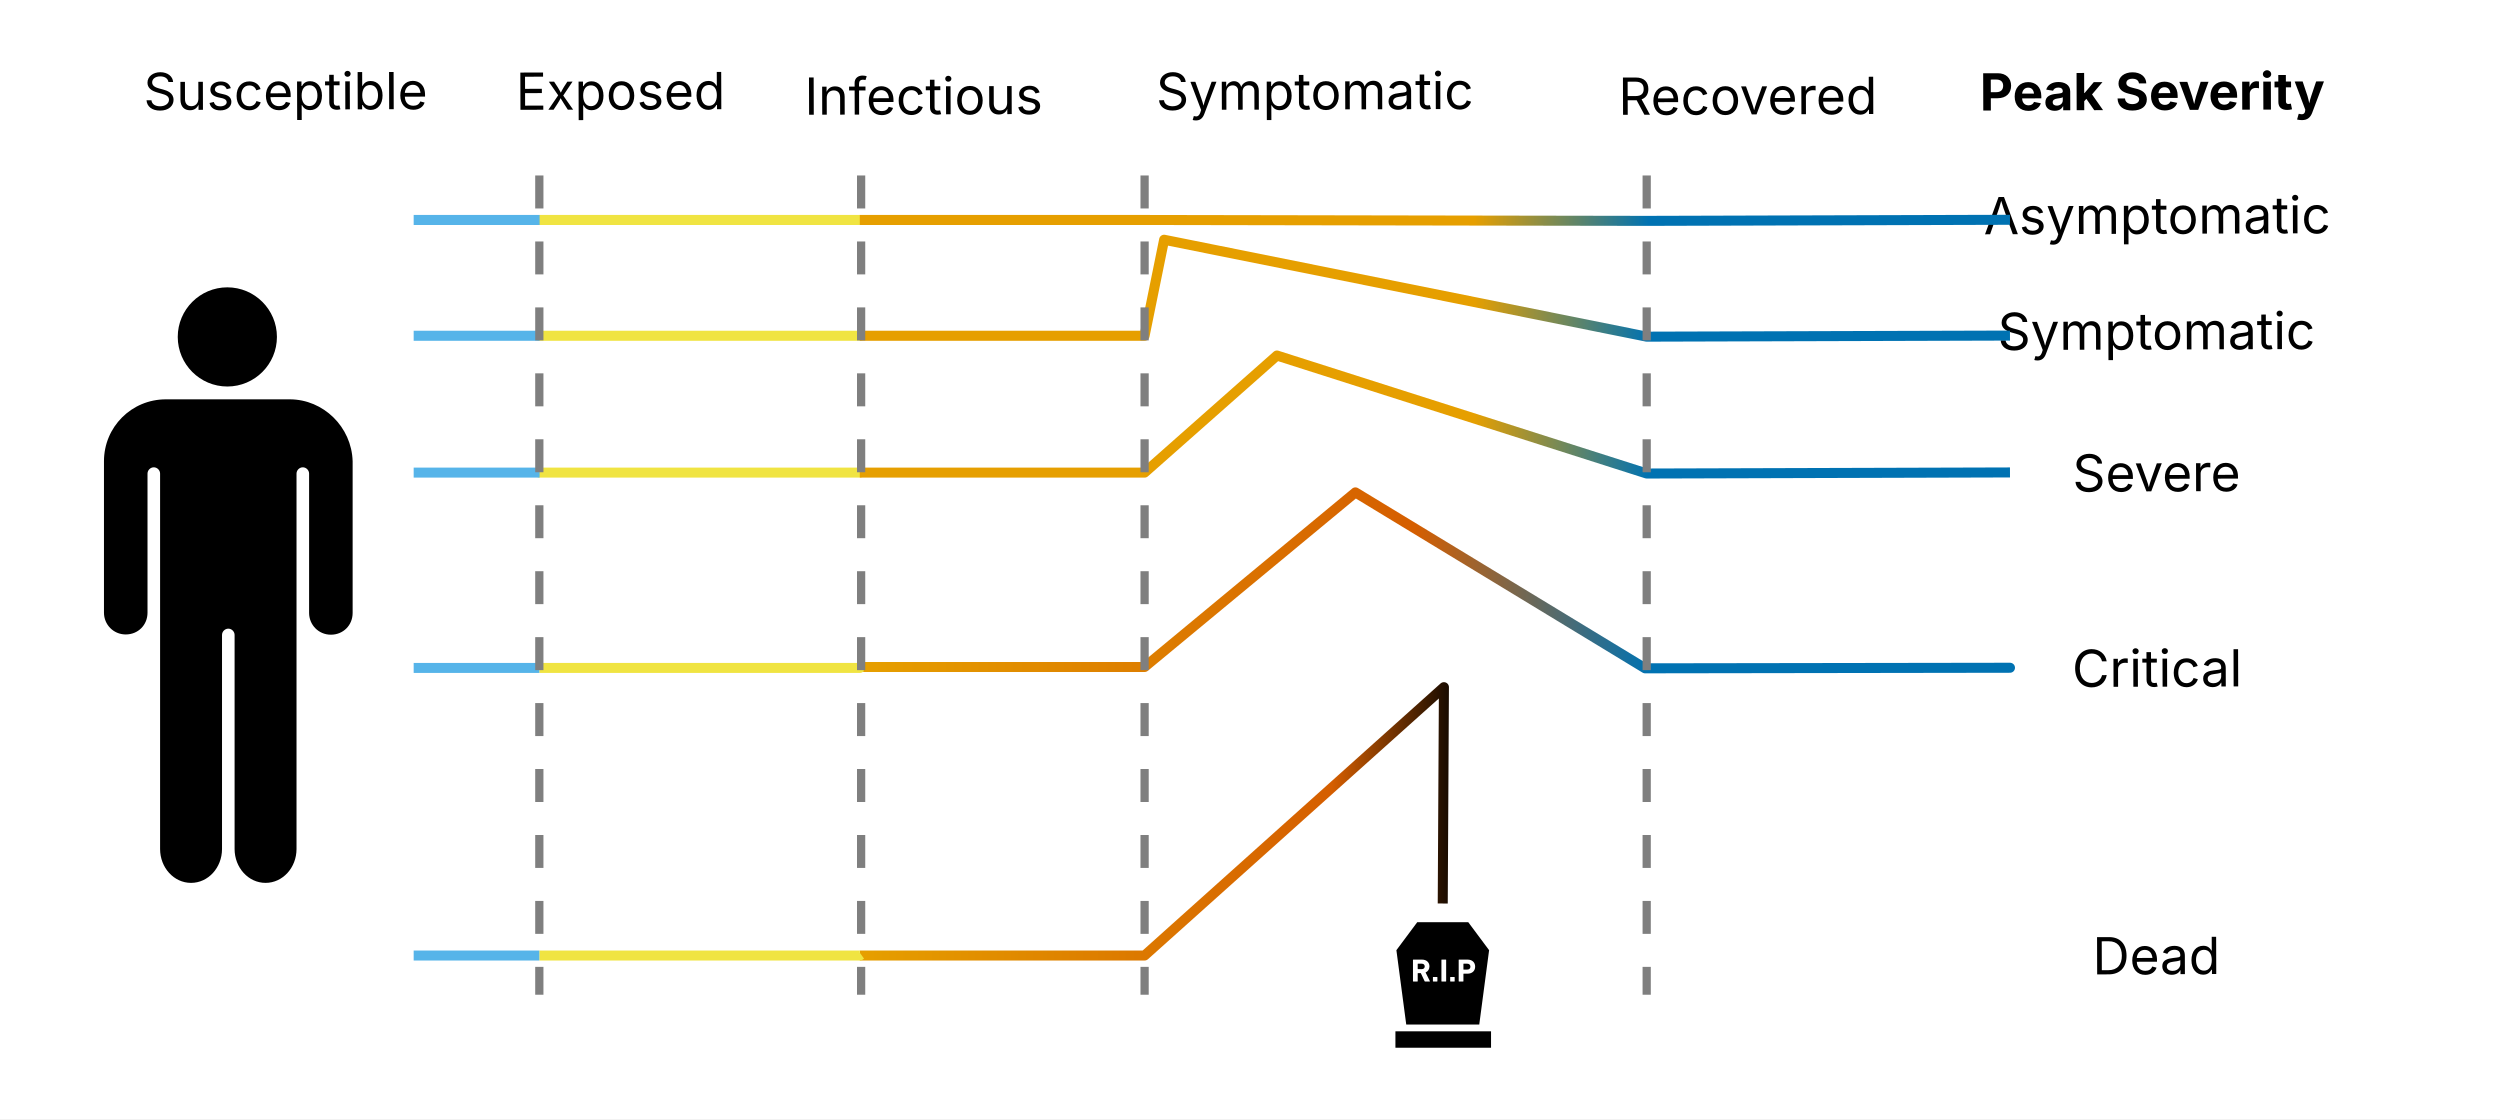
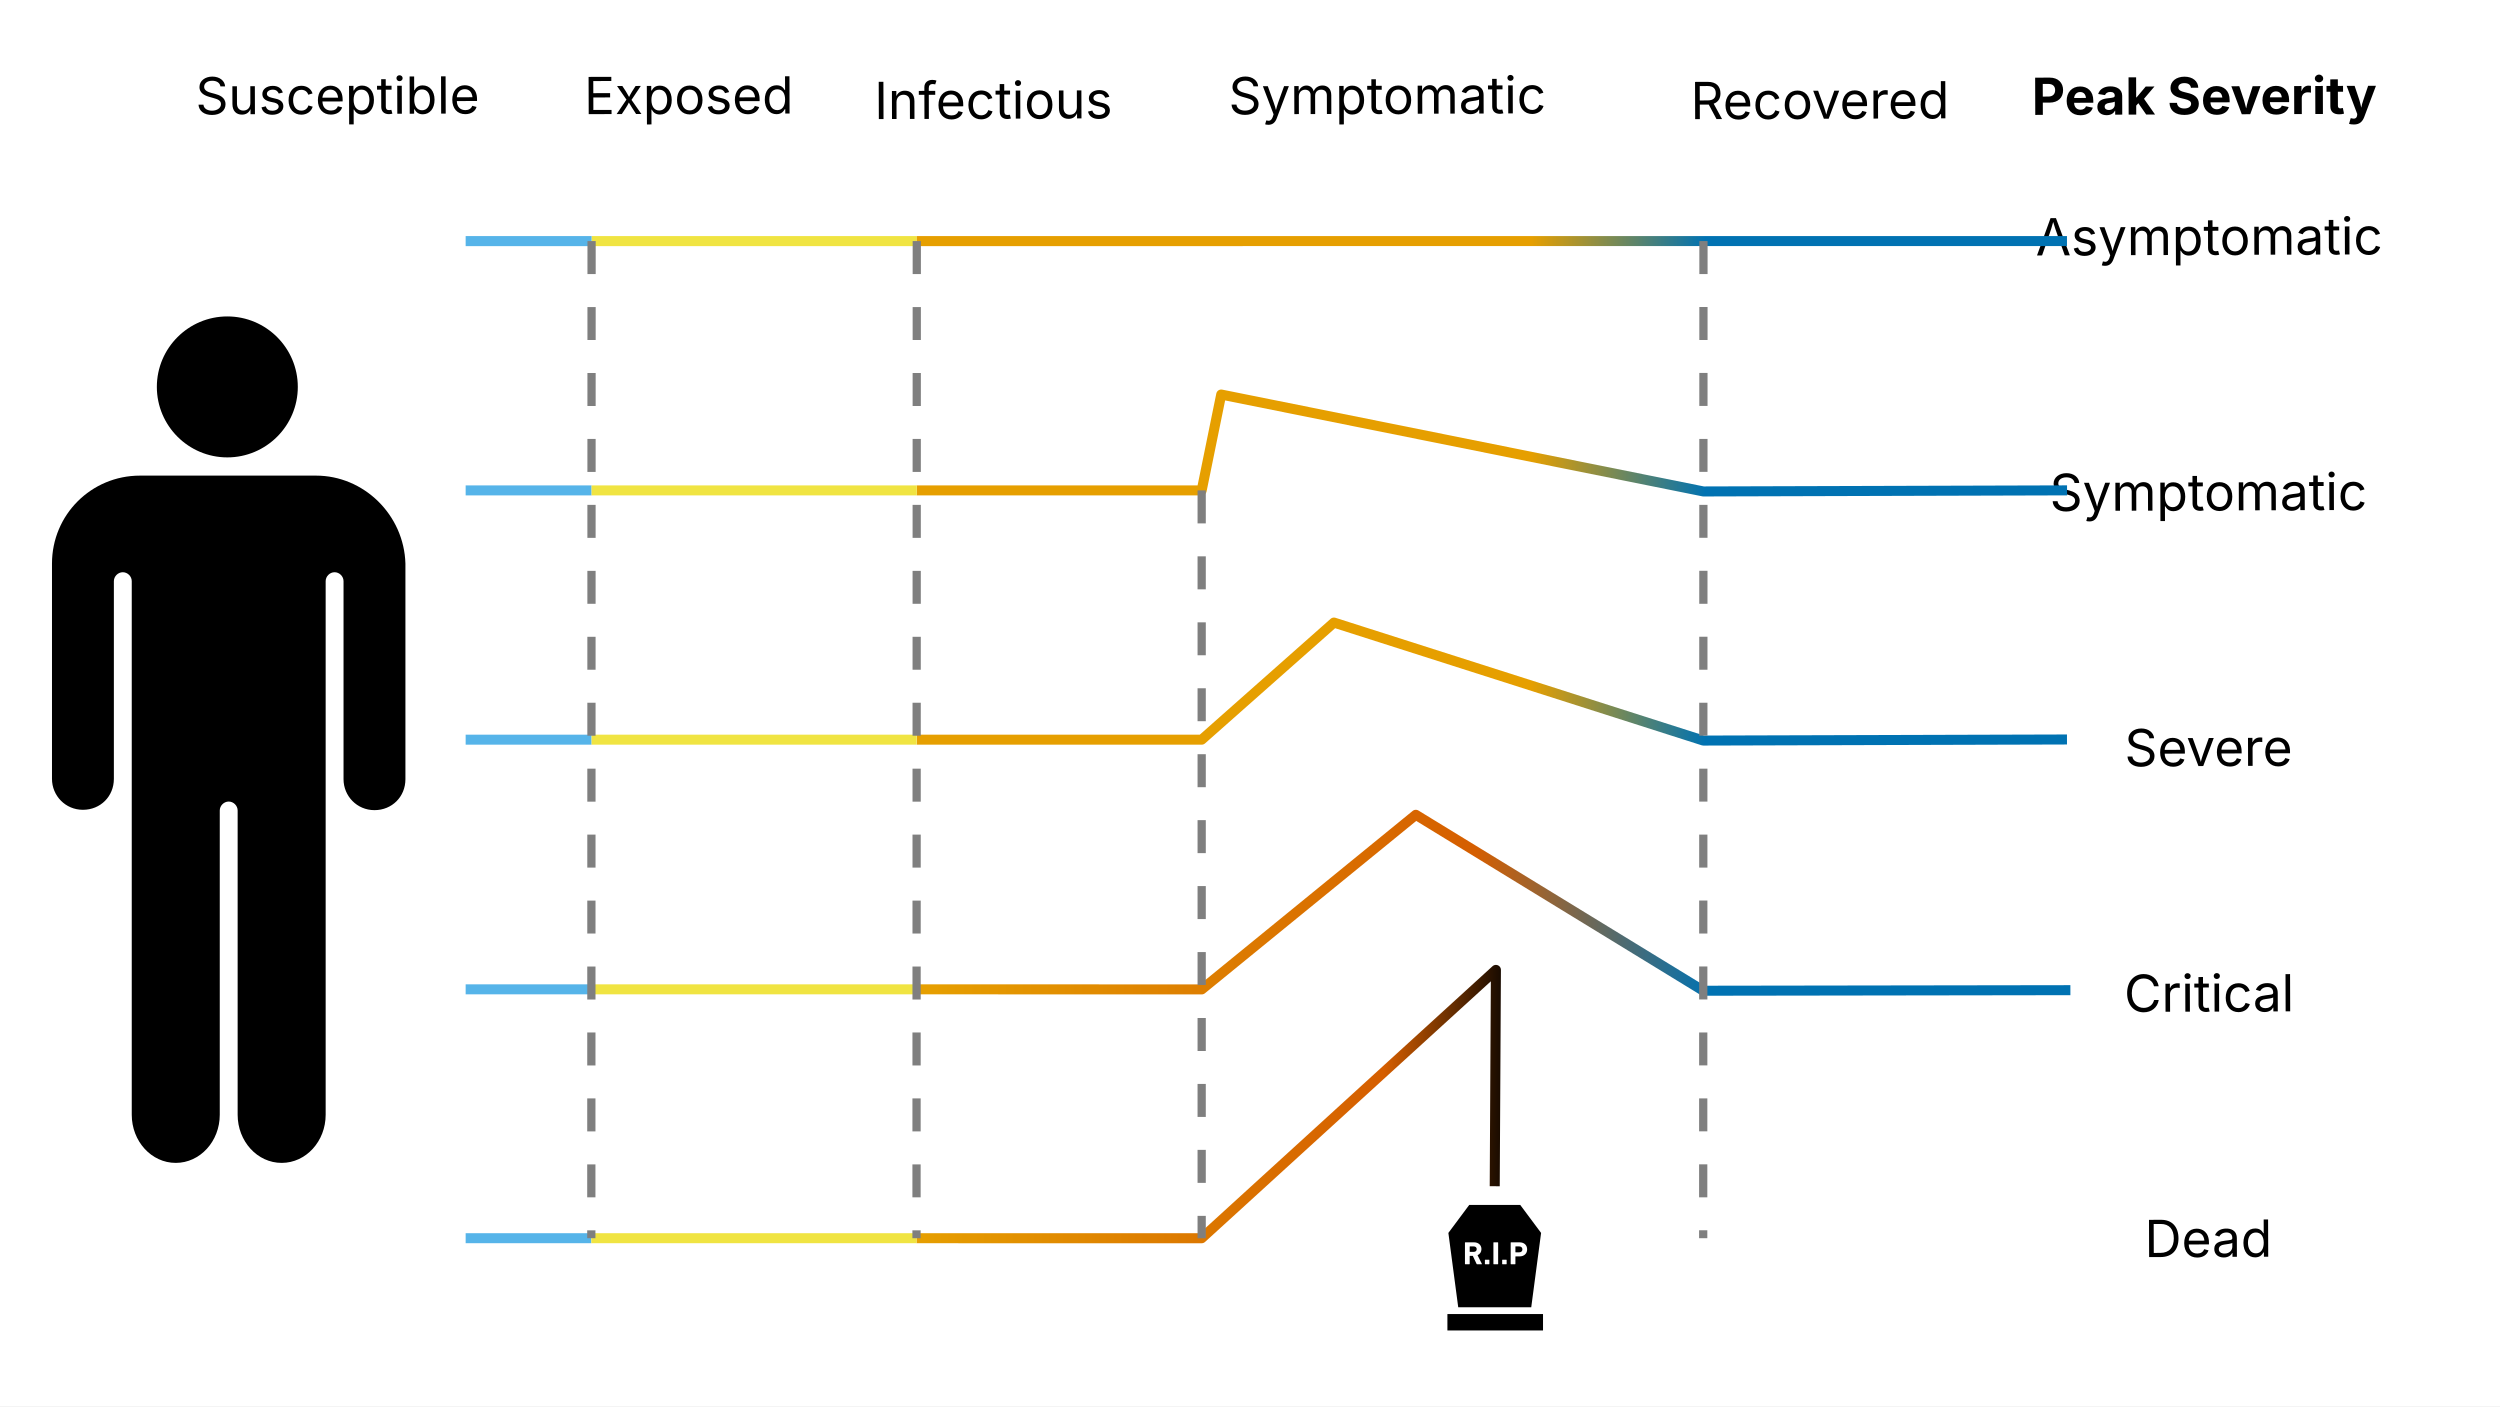
- <svg xmlns="http://www.w3.org/2000/svg" xmlns:xlink="http://www.w3.org/1999/xlink" width="309.411mm" height="138.51mm" viewBox="0 0 309.411 138.51" version="1.1" id="svg1" xml:space="preserve">
+ <svg xmlns="http://www.w3.org/2000/svg" xmlns:xlink="http://www.w3.org/1999/xlink" width="309.411mm" height="174.044mm" viewBox="0 0 309.411 174.044" version="1.1" id="svg1" xml:space="preserve">
  <defs id="defs1">
    <linearGradient id="linearGradient3">
      <stop style="stop-color:#e69f00;stop-opacity:1;" offset="0.534" id="stop3" />
      <stop style="stop-color:#0072b2;stop-opacity:1;" offset="0.686" id="stop4" />
    </linearGradient>
    <linearGradient id="linearGradient15">
      <stop style="stop-color:#e69f00;stop-opacity:1;" offset="0" id="stop15" />
      <stop style="stop-color:#d55e00;stop-opacity:1;" offset="0.779" id="stop1" />
      <stop style="stop-color:#000000;stop-opacity:1;" offset="1" id="stop16" />
    </linearGradient>
    <linearGradient id="linearGradient11">
      <stop style="stop-color:#e69f00;stop-opacity:1;" offset="0" id="stop11" />
      <stop style="stop-color:#d55e00;stop-opacity:1;" offset="0.48" id="stop13" />
      <stop style="stop-color:#0072b2;stop-opacity:1;" offset="0.685" id="stop12" />
    </linearGradient>
-     <linearGradient xlink:href="#linearGradient11" id="linearGradient12" x1="182.366" y1="50.939" x2="324.044" y2="50.939" gradientUnits="userSpaceOnUse" gradientTransform="translate(163.6405,17.71597)" />
-     <linearGradient xlink:href="#linearGradient15" id="linearGradient16" x1="182.153" y1="80.999" x2="256.541" y2="80.999" gradientUnits="userSpaceOnUse" gradientTransform="translate(163.6405,17.71597)" />
-     <linearGradient xlink:href="#linearGradient3" id="linearGradient4" x1="345.331" y1="45.91" x2="487.684" y2="45.91" gradientUnits="userSpaceOnUse" />
-     <linearGradient xlink:href="#linearGradient3" id="linearGradient4-4" x1="345.331" y1="45.91" x2="487.684" y2="45.91" gradientUnits="userSpaceOnUse" gradientTransform="translate(0,15.85815)" />
-     <linearGradient xlink:href="#linearGradient3" id="linearGradient4-1" x1="345.331" y1="45.91" x2="487.684" y2="45.91" gradientUnits="userSpaceOnUse" />
+     <linearGradient xlink:href="#linearGradient11" id="linearGradient12" x1="182.366" y1="50.939" x2="324.044" y2="50.939" gradientUnits="userSpaceOnUse" gradientTransform="translate(164.6821,42.26044)" />
+     <linearGradient xlink:href="#linearGradient15" id="linearGradient16" x1="182.153" y1="80.999" x2="256.541" y2="80.999" gradientUnits="userSpaceOnUse" gradientTransform="translate(163.6405,37.3496)" />
+     <linearGradient xlink:href="#linearGradient3" id="linearGradient4" x1="345.331" y1="45.91" x2="487.684" y2="45.91" gradientUnits="userSpaceOnUse" gradientTransform="translate(0.62034,17.69212)" />
+     <linearGradient xlink:href="#linearGradient3" id="linearGradient4-4" x1="345.331" y1="45.91" x2="487.684" y2="45.91" gradientUnits="userSpaceOnUse" gradientTransform="translate(0.62034,19.63704)" />
+     <linearGradient xlink:href="#linearGradient3" id="linearGradient4-1" x1="345.331" y1="45.91" x2="487.684" y2="45.91" gradientUnits="userSpaceOnUse" gradientTransform="translate(0.62034,-12.74352)" />
  </defs>
-   <g id="layer1" transform="translate(-235.1555,-1.04303)">
-     <rect style="fill:#ffffff;stroke:none;stroke-width:0.415;stroke-linejoin:round;stroke-miterlimit:10" id="rect1" width="309.411" height="138.51" x="235.156" y="1.043" />
+   <g id="layer1" transform="translate(-228.7217,14.31545)">
+     <rect style="fill:#ffffff;stroke:none;stroke-width:0.466;stroke-linejoin:round;stroke-miterlimit:10" id="rect1" width="309.411" height="174.044" x="228.722" y="-14.315" />
    <text xml:space="preserve" style="font-size:6.35px;font-family:Inter;-inkscape-font-specification:'Inter, @opsz=32';font-variation-settings:'opsz' 32;text-align:center;writing-mode:lr-tb;direction:ltr;text-anchor:middle;fill:none;stroke:#f0e442;stroke-width:1;stroke-linecap:round;stroke-linejoin:round" x="512.818" y="43.459" id="text10">
      <tspan id="tspan10" style="stroke-width:1" x="512.818" y="43.459" />
    </text>
    <g id="g4">
      <g id="g17">
-         <g style="fill:#000000" id="g1" transform="matrix(0.2993813,0,0,0.2993813,266.5549,35.13801)">
+         <g style="fill:#000000" id="g1" transform="matrix(0.4255159,0,0,0.4255159,261.495,22.76245)">
          <path d="m -10.9,4.9 c 11.3,0 20.5,9.2 20.5,20.5 0,11.3 -9.2,20.5 -20.5,20.5 -11.3,0 -20.5,-9.2 -20.5,-20.5 0,-11.3 9.2,-20.5 20.5,-20.5 z m 25.8,46.3 h -51.2 c -14.2,0 -25.6,11.4 -25.6,25.6 v 62.6 c 0,4.9 3.9,9 9,9 5.1,0 9,-3.9 9,-9 V 81.9 c 0,-1.4 1.2,-2.6 2.6,-2.6 1.4,0 2.6,1.2 2.6,2.6 v 155.2 c 0,7.7 5.7,14 12.8,14 7.1,0 12.8,-6.3 12.8,-14 v -88.5 c 0,-1.4 1.2,-2.6 2.6,-2.6 1.4,0 2.6,1.2 2.6,2.6 v 88.5 c 0,7.7 5.7,14 12.8,14 7.1,0 12.8,-6.3 12.8,-14 V 81.9 c 0,-1.4 1.2,-2.6 2.6,-2.6 1.4,0 2.6,1.2 2.6,2.6 v 57.6 c 0,4.9 3.9,9 9,9 5.1,0 9,-3.9 9,-9 V 76.8 C 40.5,62.6 28.8,51.2 14.9,51.2 Z" id="path1" />
        </g>
        <g id="g15">
-           <text xml:space="preserve" style="font-style:normal;font-variant:normal;font-weight:normal;font-stretch:normal;font-size:6.35px;font-family:Inter;-inkscape-font-specification:'Inter, Normal';font-variant-ligatures:normal;font-variant-caps:normal;font-variant-numeric:normal;font-variant-east-asian:normal;text-align:center;writing-mode:lr-tb;direction:ltr;text-anchor:middle;fill:none;fill-opacity:1;stroke:#7f7f7f;stroke-width:1.058;stroke-linejoin:round;stroke-miterlimit:10;stroke-dasharray:none;stroke-dashoffset:0;stroke-opacity:1" x="511.738" y="45.898" id="text3-1-3-9-8" transform="rotate(-0.18262)">
-             <tspan style="font-style:normal;font-variant:normal;font-weight:normal;font-stretch:normal;font-size:6.35px;font-family:Inter;-inkscape-font-specification:'Inter, Normal';font-variant-ligatures:normal;font-variant-caps:normal;font-variant-numeric:normal;font-variant-east-asian:normal;fill:#000000;fill-opacity:1;stroke:none;stroke-width:1.058;stroke-dasharray:none" x="511.738" y="45.898" id="tspan9-5">Symptomatic</tspan>
+           <text xml:space="preserve" style="font-style:normal;font-variant:normal;font-weight:normal;font-stretch:normal;font-size:6.35px;font-family:Inter;-inkscape-font-specification:'Inter, Normal';font-variant-ligatures:normal;font-variant-caps:normal;font-variant-numeric:normal;font-variant-east-asian:normal;text-align:center;writing-mode:lr-tb;direction:ltr;text-anchor:middle;fill:none;fill-opacity:1;stroke:#7f7f7f;stroke-width:1.058;stroke-linejoin:round;stroke-miterlimit:10;stroke-dasharray:none;stroke-dashoffset:0;stroke-opacity:1" x="511.723" y="50.459" id="text3-1-3-9-8" transform="rotate(-0.18262)">
+             <tspan style="font-style:normal;font-variant:normal;font-weight:normal;font-stretch:normal;font-size:6.35px;font-family:Inter;-inkscape-font-specification:'Inter, Normal';font-variant-ligatures:normal;font-variant-caps:normal;font-variant-numeric:normal;font-variant-east-asian:normal;fill:#000000;fill-opacity:1;stroke:none;stroke-width:1.058;stroke-dasharray:none" x="511.723" y="50.459" id="tspan9-5">Symptomatic</tspan>
          </text>
-           <text xml:space="preserve" style="font-style:normal;font-variant:normal;font-weight:normal;font-stretch:normal;font-size:6.35px;font-family:Inter;-inkscape-font-specification:'Inter, Normal';font-variant-ligatures:normal;font-variant-caps:normal;font-variant-numeric:normal;font-variant-east-asian:normal;text-align:center;writing-mode:lr-tb;direction:ltr;text-anchor:middle;fill:none;fill-opacity:1;stroke:#7f7f7f;stroke-width:1.058;stroke-linejoin:round;stroke-miterlimit:10;stroke-dasharray:none;stroke-dashoffset:0;stroke-opacity:1" x="511.873" y="23.636" id="text3-1-3-9" transform="rotate(-0.18262)">
-             <tspan style="font-style:normal;font-variant:normal;font-weight:normal;font-stretch:normal;font-size:6.35px;font-family:Inter;-inkscape-font-specification:'Inter, Normal';font-variant-ligatures:normal;font-variant-caps:normal;font-variant-numeric:normal;font-variant-east-asian:normal;fill:#000000;fill-opacity:1;stroke:none;stroke-width:1.058;stroke-dasharray:none" x="511.873" y="23.636" id="tspan5-8-3-2" />
-             <tspan style="font-style:normal;font-variant:normal;font-weight:normal;font-stretch:normal;font-size:6.35px;font-family:Inter;-inkscape-font-specification:'Inter, Normal';font-variant-ligatures:normal;font-variant-caps:normal;font-variant-numeric:normal;font-variant-east-asian:normal;fill:#000000;fill-opacity:1;stroke:none;stroke-width:1.058;stroke-dasharray:none" x="511.873" y="31.573" id="tspan9">Asymptomatic</tspan>
+           <text xml:space="preserve" style="font-style:normal;font-variant:normal;font-weight:normal;font-stretch:normal;font-size:6.35px;font-family:Inter;-inkscape-font-specification:'Inter, Normal';font-variant-ligatures:normal;font-variant-caps:normal;font-variant-numeric:normal;font-variant-east-asian:normal;text-align:center;writing-mode:lr-tb;direction:ltr;text-anchor:middle;fill:none;fill-opacity:1;stroke:#7f7f7f;stroke-width:1.058;stroke-linejoin:round;stroke-miterlimit:10;stroke-dasharray:none;stroke-dashoffset:0;stroke-opacity:1" x="511.914" y="10.892" id="text3-1-3-9" transform="rotate(-0.18262)">
+             <tspan style="font-style:normal;font-variant:normal;font-weight:normal;font-stretch:normal;font-size:6.35px;font-family:Inter;-inkscape-font-specification:'Inter, Normal';font-variant-ligatures:normal;font-variant-caps:normal;font-variant-numeric:normal;font-variant-east-asian:normal;fill:#000000;fill-opacity:1;stroke:none;stroke-width:1.058;stroke-dasharray:none" x="511.914" y="10.892" id="tspan5-8-3-2" />
+             <tspan style="font-style:normal;font-variant:normal;font-weight:normal;font-stretch:normal;font-size:6.35px;font-family:Inter;-inkscape-font-specification:'Inter, Normal';font-variant-ligatures:normal;font-variant-caps:normal;font-variant-numeric:normal;font-variant-east-asian:normal;fill:#000000;fill-opacity:1;stroke:none;stroke-width:1.058;stroke-dasharray:none" x="511.914" y="18.83" id="tspan9">Asymptomatic</tspan>
          </text>
-           <text xml:space="preserve" style="font-style:normal;font-variant:normal;font-weight:normal;font-stretch:normal;font-size:6.35px;font-family:Inter;-inkscape-font-specification:'Inter, Normal';font-variant-ligatures:normal;font-variant-caps:normal;font-variant-numeric:normal;font-variant-east-asian:normal;text-align:center;writing-mode:lr-tb;direction:ltr;text-anchor:middle;fill:none;fill-opacity:1;stroke:#7f7f7f;stroke-width:1.058;stroke-linejoin:round;stroke-miterlimit:10;stroke-dasharray:none;stroke-dashoffset:0;stroke-opacity:1" x="511.321" y="16.252" id="text3-1-3-9-82" transform="rotate(-0.18262)">
-             <tspan style="font-style:normal;font-variant:normal;font-weight:bold;font-stretch:normal;font-size:6.35px;font-family:Inter;-inkscape-font-specification:'Inter, Normal';font-variant-ligatures:normal;font-variant-caps:normal;font-variant-numeric:normal;font-variant-east-asian:normal;fill:#000000;fill-opacity:1;stroke:none;stroke-width:1.058;stroke-dasharray:none" x="511.321" y="16.252" id="tspan9-55">Peak Severity</tspan>
+           <text xml:space="preserve" style="font-style:normal;font-variant:normal;font-weight:normal;font-stretch:normal;font-size:6.35px;font-family:Inter;-inkscape-font-specification:'Inter, Normal';font-variant-ligatures:normal;font-variant-caps:normal;font-variant-numeric:normal;font-variant-east-asian:normal;text-align:center;writing-mode:lr-tb;direction:ltr;text-anchor:middle;fill:none;fill-opacity:1;stroke:#7f7f7f;stroke-width:1.058;stroke-linejoin:round;stroke-miterlimit:10;stroke-dasharray:none;stroke-dashoffset:0;stroke-opacity:1" x="511.368" y="1.435" id="text3-1-3-9-82" transform="rotate(-0.18262)">
+             <tspan style="font-style:normal;font-variant:normal;font-weight:bold;font-stretch:normal;font-size:6.35px;font-family:Inter;-inkscape-font-specification:'Inter, Normal';font-variant-ligatures:normal;font-variant-caps:normal;font-variant-numeric:normal;font-variant-east-asian:normal;fill:#000000;fill-opacity:1;stroke:none;stroke-width:1.058;stroke-dasharray:none" x="511.368" y="1.435" id="tspan9-55">Peak Severity</tspan>
          </text>
-           <text xml:space="preserve" style="font-style:normal;font-variant:normal;font-weight:normal;font-stretch:normal;font-size:6.35px;font-family:Inter;-inkscape-font-specification:'Inter, Normal';font-variant-ligatures:normal;font-variant-caps:normal;font-variant-numeric:normal;font-variant-east-asian:normal;text-align:center;writing-mode:lr-tb;direction:ltr;text-anchor:middle;fill:none;fill-opacity:1;stroke:#7f7f7f;stroke-width:1.058;stroke-linejoin:round;stroke-miterlimit:10;stroke-dasharray:none;stroke-dashoffset:0;stroke-opacity:1" x="511.688" y="63.453" id="text3-1-3-9-3" transform="rotate(-0.18262)">
-             <tspan style="font-style:normal;font-variant:normal;font-weight:normal;font-stretch:normal;font-size:6.35px;font-family:Inter;-inkscape-font-specification:'Inter, Normal';font-variant-ligatures:normal;font-variant-caps:normal;font-variant-numeric:normal;font-variant-east-asian:normal;fill:#000000;fill-opacity:1;stroke:none;stroke-width:1.058;stroke-dasharray:none" x="511.688" y="63.453" id="tspan9-2">Severe</tspan>
+           <text xml:space="preserve" style="font-style:normal;font-variant:normal;font-weight:normal;font-stretch:normal;font-size:6.35px;font-family:Inter;-inkscape-font-specification:'Inter, Normal';font-variant-ligatures:normal;font-variant-caps:normal;font-variant-numeric:normal;font-variant-east-asian:normal;text-align:center;writing-mode:lr-tb;direction:ltr;text-anchor:middle;fill:none;fill-opacity:1;stroke:#7f7f7f;stroke-width:1.058;stroke-linejoin:round;stroke-miterlimit:10;stroke-dasharray:none;stroke-dashoffset:0;stroke-opacity:1" x="511.629" y="82.089" id="text3-1-3-9-3" transform="rotate(-0.18262)">
+             <tspan style="font-style:normal;font-variant:normal;font-weight:normal;font-stretch:normal;font-size:6.35px;font-family:Inter;-inkscape-font-specification:'Inter, Normal';font-variant-ligatures:normal;font-variant-caps:normal;font-variant-numeric:normal;font-variant-east-asian:normal;fill:#000000;fill-opacity:1;stroke:none;stroke-width:1.058;stroke-dasharray:none" x="511.629" y="82.089" id="tspan9-2">Severe</tspan>
          </text>
-           <text xml:space="preserve" style="font-style:normal;font-variant:normal;font-weight:normal;font-stretch:normal;font-size:6.35px;font-family:Inter;-inkscape-font-specification:'Inter, Normal';font-variant-ligatures:normal;font-variant-caps:normal;font-variant-numeric:normal;font-variant-east-asian:normal;text-align:center;writing-mode:lr-tb;direction:ltr;text-anchor:middle;fill:none;fill-opacity:1;stroke:#7f7f7f;stroke-width:1.058;stroke-linejoin:round;stroke-miterlimit:10;stroke-dasharray:none;stroke-dashoffset:0;stroke-opacity:1" x="511.683" y="87.628" id="text3-1-3-9-3-1" transform="rotate(-0.18262)">
-             <tspan style="font-style:normal;font-variant:normal;font-weight:normal;font-stretch:normal;font-size:6.35px;font-family:Inter;-inkscape-font-specification:'Inter, Normal';font-variant-ligatures:normal;font-variant-caps:normal;font-variant-numeric:normal;font-variant-east-asian:normal;fill:#000000;fill-opacity:1;stroke:none;stroke-width:1.058;stroke-dasharray:none" x="511.683" y="87.628" id="tspan9-2-3">Critical</tspan>
+           <text xml:space="preserve" style="font-style:normal;font-variant:normal;font-weight:normal;font-stretch:normal;font-size:6.35px;font-family:Inter;-inkscape-font-specification:'Inter, Normal';font-variant-ligatures:normal;font-variant-caps:normal;font-variant-numeric:normal;font-variant-east-asian:normal;text-align:center;writing-mode:lr-tb;direction:ltr;text-anchor:middle;fill:none;fill-opacity:1;stroke:#7f7f7f;stroke-width:1.058;stroke-linejoin:round;stroke-miterlimit:10;stroke-dasharray:none;stroke-dashoffset:0;stroke-opacity:1" x="511.603" y="112.484" id="text3-1-3-9-3-1" transform="rotate(-0.18262)">
+             <tspan style="font-style:normal;font-variant:normal;font-weight:normal;font-stretch:normal;font-size:6.35px;font-family:Inter;-inkscape-font-specification:'Inter, Normal';font-variant-ligatures:normal;font-variant-caps:normal;font-variant-numeric:normal;font-variant-east-asian:normal;fill:#000000;fill-opacity:1;stroke:none;stroke-width:1.058;stroke-dasharray:none" x="511.603" y="112.484" id="tspan9-2-3">Critical</tspan>
          </text>
-           <text xml:space="preserve" style="font-style:normal;font-variant:normal;font-weight:normal;font-stretch:normal;font-size:6.35px;font-family:Inter;-inkscape-font-specification:'Inter, Normal';font-variant-ligatures:normal;font-variant-caps:normal;font-variant-numeric:normal;font-variant-east-asian:normal;text-align:center;writing-mode:lr-tb;direction:ltr;text-anchor:middle;fill:none;fill-opacity:1;stroke:#7f7f7f;stroke-width:1.058;stroke-linejoin:round;stroke-miterlimit:10;stroke-dasharray:none;stroke-dashoffset:0;stroke-opacity:1" x="511.479" y="123.212" id="text3-1-3-9-3-1-7" transform="rotate(-0.18262)">
-             <tspan style="font-style:normal;font-variant:normal;font-weight:normal;font-stretch:normal;font-size:6.35px;font-family:Inter;-inkscape-font-specification:'Inter, Normal';font-variant-ligatures:normal;font-variant-caps:normal;font-variant-numeric:normal;font-variant-east-asian:normal;fill:#000000;fill-opacity:1;stroke:none;stroke-width:1.058;stroke-dasharray:none" x="511.479" y="123.212" id="tspan9-2-3-7">Dead</tspan>
+           <text xml:space="preserve" style="font-style:normal;font-variant:normal;font-weight:normal;font-stretch:normal;font-size:6.35px;font-family:Inter;-inkscape-font-specification:'Inter, Normal';font-variant-ligatures:normal;font-variant-caps:normal;font-variant-numeric:normal;font-variant-east-asian:normal;text-align:center;writing-mode:lr-tb;direction:ltr;text-anchor:middle;fill:none;fill-opacity:1;stroke:#7f7f7f;stroke-width:1.058;stroke-linejoin:round;stroke-miterlimit:10;stroke-dasharray:none;stroke-dashoffset:0;stroke-opacity:1" x="511.416" y="142.843" id="text3-1-3-9-3-1-7" transform="rotate(-0.18262)">
+             <tspan style="font-style:normal;font-variant:normal;font-weight:normal;font-stretch:normal;font-size:6.35px;font-family:Inter;-inkscape-font-specification:'Inter, Normal';font-variant-ligatures:normal;font-variant-caps:normal;font-variant-numeric:normal;font-variant-east-asian:normal;fill:#000000;fill-opacity:1;stroke:none;stroke-width:1.058;stroke-dasharray:none" x="511.416" y="142.843" id="tspan9-2-3-7">Dead</tspan>
          </text>
        </g>
-         <text xml:space="preserve" style="font-style:normal;font-variant:normal;font-weight:normal;font-stretch:normal;font-size:6.35px;font-family:Inter;-inkscape-font-specification:'Inter, Normal';font-variant-ligatures:normal;font-variant-caps:normal;font-variant-numeric:normal;font-variant-east-asian:normal;text-align:center;writing-mode:lr-tb;direction:ltr;text-anchor:middle;fill:none;fill-opacity:1;stroke:#7f7f7f;stroke-width:1.058;stroke-linejoin:round;stroke-miterlimit:10;stroke-dasharray:none;stroke-dashoffset:0;stroke-opacity:1" x="278.496" y="15.463" id="text3-6-5" transform="rotate(-0.18262)">
-           <tspan style="font-style:normal;font-variant:normal;font-weight:normal;font-stretch:normal;font-size:6.35px;font-family:Inter;-inkscape-font-specification:'Inter, Normal';font-variant-ligatures:normal;font-variant-caps:normal;font-variant-numeric:normal;font-variant-east-asian:normal;fill:#000000;fill-opacity:1;stroke:none;stroke-width:1.058;stroke-dasharray:none" x="278.496" y="15.463" id="tspan6-2">Susceptible</tspan>
+         <text xml:space="preserve" style="font-style:normal;font-variant:normal;font-weight:normal;font-stretch:normal;font-size:6.35px;font-family:Inter;-inkscape-font-specification:'Inter, Normal';font-variant-ligatures:normal;font-variant-caps:normal;font-variant-numeric:normal;font-variant-east-asian:normal;text-align:center;writing-mode:lr-tb;direction:ltr;text-anchor:middle;fill:none;fill-opacity:1;stroke:#7f7f7f;stroke-width:1.058;stroke-linejoin:round;stroke-miterlimit:10;stroke-dasharray:none;stroke-dashoffset:0;stroke-opacity:1" x="278.543" y="0.646" id="text3-6-5" transform="rotate(-0.18262)">
+           <tspan style="font-style:normal;font-variant:normal;font-weight:normal;font-stretch:normal;font-size:6.35px;font-family:Inter;-inkscape-font-specification:'Inter, Normal';font-variant-ligatures:normal;font-variant-caps:normal;font-variant-numeric:normal;font-variant-east-asian:normal;fill:#000000;fill-opacity:1;stroke:none;stroke-width:1.058;stroke-dasharray:none" x="278.543" y="0.646" id="tspan6-2">Susceptible</tspan>
        </text>
-         <g id="g14" transform="translate(-3.764279)">
-           <text xml:space="preserve" style="font-style:normal;font-variant:normal;font-weight:normal;font-stretch:normal;font-size:6.35px;font-family:Inter;-inkscape-font-specification:'Inter, Normal';font-variant-ligatures:normal;font-variant-caps:normal;font-variant-numeric:normal;font-variant-east-asian:normal;text-align:center;writing-mode:lr-tb;direction:ltr;text-anchor:middle;fill:none;fill-opacity:1;stroke:#7f7f7f;stroke-width:1.058;stroke-linejoin:round;stroke-miterlimit:10;stroke-dasharray:none;stroke-dashoffset:0;stroke-opacity:1" x="363.011" y="16.322" id="text3" transform="rotate(-0.18262)">
-             <tspan style="font-style:normal;font-variant:normal;font-weight:normal;font-stretch:normal;font-size:6.35px;font-family:Inter;-inkscape-font-specification:'Inter, Normal';font-variant-ligatures:normal;font-variant-caps:normal;font-variant-numeric:normal;font-variant-east-asian:normal;fill:#000000;fill-opacity:1;stroke:none;stroke-width:1.058;stroke-dasharray:none" x="363.011" y="16.322" id="tspan5">Infectious</tspan>
-           </text>
-           <text xml:space="preserve" style="font-style:normal;font-variant:normal;font-weight:normal;font-stretch:normal;font-size:6.35px;font-family:Inter;-inkscape-font-specification:'Inter, Normal';font-variant-ligatures:normal;font-variant-caps:normal;font-variant-numeric:normal;font-variant-east-asian:normal;text-align:center;writing-mode:lr-tb;direction:ltr;text-anchor:middle;fill:none;fill-opacity:1;stroke:#7f7f7f;stroke-width:1.058;stroke-linejoin:round;stroke-miterlimit:10;stroke-dasharray:none;stroke-dashoffset:0;stroke-opacity:1" x="325.507" y="15.602" id="text3-6" transform="rotate(-0.18262)">
-             <tspan style="font-style:normal;font-variant:normal;font-weight:normal;font-stretch:normal;font-size:6.35px;font-family:Inter;-inkscape-font-specification:'Inter, Normal';font-variant-ligatures:normal;font-variant-caps:normal;font-variant-numeric:normal;font-variant-east-asian:normal;fill:#000000;fill-opacity:1;stroke:none;stroke-width:1.058;stroke-dasharray:none" x="325.507" y="15.602" id="tspan6">Exposed</tspan>
-           </text>
-           <text xml:space="preserve" style="font-style:normal;font-variant:normal;font-weight:normal;font-stretch:normal;font-size:6.35px;font-family:Inter;-inkscape-font-specification:'Inter, Normal';font-variant-ligatures:normal;font-variant-caps:normal;font-variant-numeric:normal;font-variant-east-asian:normal;text-align:center;writing-mode:lr-tb;direction:ltr;text-anchor:middle;fill:none;fill-opacity:1;stroke:#7f7f7f;stroke-width:1.058;stroke-linejoin:round;stroke-miterlimit:10;stroke-dasharray:none;stroke-dashoffset:0;stroke-opacity:1" x="411.437" y="15.872" id="text3-1" transform="rotate(-0.18262)">
-             <tspan style="font-style:normal;font-variant:normal;font-weight:normal;font-stretch:normal;font-size:6.35px;font-family:Inter;-inkscape-font-specification:'Inter, Normal';font-variant-ligatures:normal;font-variant-caps:normal;font-variant-numeric:normal;font-variant-east-asian:normal;fill:#000000;fill-opacity:1;stroke:none;stroke-width:1.058;stroke-dasharray:none" x="411.437" y="15.872" id="tspan5-8">Symptomatic</tspan>
-           </text>
-           <text xml:space="preserve" style="font-style:normal;font-variant:normal;font-weight:normal;font-stretch:normal;font-size:6.35px;font-family:Inter;-inkscape-font-specification:'Inter, Normal';font-variant-ligatures:normal;font-variant-caps:normal;font-variant-numeric:normal;font-variant-east-asian:normal;text-align:center;writing-mode:lr-tb;direction:ltr;text-anchor:middle;fill:none;fill-opacity:1;stroke:#7f7f7f;stroke-width:1.058;stroke-linejoin:round;stroke-miterlimit:10;stroke-dasharray:none;stroke-dashoffset:0;stroke-opacity:1" x="465.023" y="16.652" id="text3-1-3" transform="rotate(-0.18262)">
-             <tspan style="font-style:normal;font-variant:normal;font-weight:normal;font-stretch:normal;font-size:6.35px;font-family:Inter;-inkscape-font-specification:'Inter, Normal';font-variant-ligatures:normal;font-variant-caps:normal;font-variant-numeric:normal;font-variant-east-asian:normal;fill:#000000;fill-opacity:1;stroke:none;stroke-width:1.058;stroke-dasharray:none" x="465.023" y="16.652" id="tspan5-8-3">Recovered</tspan>
-           </text>
-           <g id="g13">
-             <g id="g11">
-               <g id="g2" transform="translate(0,2.195125)">
-                 <path id="path2-1" style="fill:none;fill-opacity:1;stroke:url(#linearGradient12);stroke-width:1.241;stroke-linecap:round;stroke-linejoin:round;stroke-miterlimit:10;stroke-dasharray:none" d="m 345.496,81.397 h 35.084 l 26.092,-21.609 35.854,21.774 45.158,-0.07" />
-                 <path id="path11" style="fill:none;fill-opacity:1;stroke:#f0e442;stroke-width:1.241;stroke-linecap:butt;stroke-linejoin:round;stroke-miterlimit:10;stroke-dasharray:none;stroke-opacity:1" d="m 305.669,81.515 39.663,-2e-6 0.165,-0.118" />
-                 <path id="path13" style="fill:none;fill-opacity:1;stroke:#56b4e9;stroke-width:1.241;stroke-linejoin:round;stroke-miterlimit:10;stroke-dasharray:none;stroke-opacity:1" d="m 290.117,81.515 15.552,2e-6" />
+         <text xml:space="preserve" style="font-style:normal;font-variant:normal;font-weight:normal;font-stretch:normal;font-size:6.35px;font-family:Inter;-inkscape-font-specification:'Inter, Normal';font-variant-ligatures:normal;font-variant-caps:normal;font-variant-numeric:normal;font-variant-east-asian:normal;text-align:center;writing-mode:lr-tb;direction:ltr;text-anchor:middle;fill:none;fill-opacity:1;stroke:#7f7f7f;stroke-width:1.058;stroke-linejoin:round;stroke-miterlimit:10;stroke-dasharray:none;stroke-dashoffset:0;stroke-opacity:1" x="359.706" y="1.495" id="text3" transform="rotate(-0.18262)">
+           <tspan style="font-style:normal;font-variant:normal;font-weight:normal;font-stretch:normal;font-size:6.35px;font-family:Inter;-inkscape-font-specification:'Inter, Normal';font-variant-ligatures:normal;font-variant-caps:normal;font-variant-numeric:normal;font-variant-east-asian:normal;fill:#000000;fill-opacity:1;stroke:none;stroke-width:1.058;stroke-dasharray:none" x="359.706" y="1.495" id="tspan5">Infectious</tspan>
+         </text>
+         <text xml:space="preserve" style="font-style:normal;font-variant:normal;font-weight:normal;font-stretch:normal;font-size:6.35px;font-family:Inter;-inkscape-font-specification:'Inter, Normal';font-variant-ligatures:normal;font-variant-caps:normal;font-variant-numeric:normal;font-variant-east-asian:normal;text-align:center;writing-mode:lr-tb;direction:ltr;text-anchor:middle;fill:none;fill-opacity:1;stroke:#7f7f7f;stroke-width:1.058;stroke-linejoin:round;stroke-miterlimit:10;stroke-dasharray:none;stroke-dashoffset:0;stroke-opacity:1" x="322.018" y="0.774" id="text3-6" transform="rotate(-0.18262)">
+           <tspan style="font-style:normal;font-variant:normal;font-weight:normal;font-stretch:normal;font-size:6.35px;font-family:Inter;-inkscape-font-specification:'Inter, Normal';font-variant-ligatures:normal;font-variant-caps:normal;font-variant-numeric:normal;font-variant-east-asian:normal;fill:#000000;fill-opacity:1;stroke:none;stroke-width:1.058;stroke-dasharray:none" x="322.018" y="0.774" id="tspan6">Exposed</tspan>
+         </text>
+         <text xml:space="preserve" style="font-style:normal;font-variant:normal;font-weight:normal;font-stretch:normal;font-size:6.35px;font-family:Inter;-inkscape-font-specification:'Inter, Normal';font-variant-ligatures:normal;font-variant-caps:normal;font-variant-numeric:normal;font-variant-east-asian:normal;text-align:center;writing-mode:lr-tb;direction:ltr;text-anchor:middle;fill:none;fill-opacity:1;stroke:#7f7f7f;stroke-width:1.058;stroke-linejoin:round;stroke-miterlimit:10;stroke-dasharray:none;stroke-dashoffset:0;stroke-opacity:1" x="408.466" y="1.045" id="text3-1" transform="rotate(-0.18262)">
+           <tspan style="font-style:normal;font-variant:normal;font-weight:normal;font-stretch:normal;font-size:6.35px;font-family:Inter;-inkscape-font-specification:'Inter, Normal';font-variant-ligatures:normal;font-variant-caps:normal;font-variant-numeric:normal;font-variant-east-asian:normal;fill:#000000;fill-opacity:1;stroke:none;stroke-width:1.058;stroke-dasharray:none" x="408.466" y="1.045" id="tspan5-8">Symptomatic</tspan>
+         </text>
+         <text xml:space="preserve" style="font-style:normal;font-variant:normal;font-weight:normal;font-stretch:normal;font-size:6.35px;font-family:Inter;-inkscape-font-specification:'Inter, Normal';font-variant-ligatures:normal;font-variant-caps:normal;font-variant-numeric:normal;font-variant-east-asian:normal;text-align:center;writing-mode:lr-tb;direction:ltr;text-anchor:middle;fill:none;fill-opacity:1;stroke:#7f7f7f;stroke-width:1.058;stroke-linejoin:round;stroke-miterlimit:10;stroke-dasharray:none;stroke-dashoffset:0;stroke-opacity:1" x="462.007" y="1.826" id="text3-1-3" transform="rotate(-0.18262)">
+           <tspan style="font-style:normal;font-variant:normal;font-weight:normal;font-stretch:normal;font-size:6.35px;font-family:Inter;-inkscape-font-specification:'Inter, Normal';font-variant-ligatures:normal;font-variant-caps:normal;font-variant-numeric:normal;font-variant-east-asian:normal;fill:#000000;fill-opacity:1;stroke:none;stroke-width:1.058;stroke-dasharray:none" x="462.007" y="1.826" id="tspan5-8-3">Recovered</tspan>
+         </text>
+         <g id="g13" transform="translate(-3.764279)">
+           <g id="g11">
+             <g id="g2" transform="translate(0,2.195125)">
+               <path id="path2-1" style="fill:none;fill-opacity:1;stroke:url(#linearGradient12);stroke-width:1.241;stroke-linecap:butt;stroke-linejoin:round;stroke-miterlimit:10;stroke-dasharray:none" d="m 345.918,105.934 35.302,0.008 26.494,-21.609 35.576,21.774 45.436,-0.07" />
+               <path id="path13" style="fill:none;fill-opacity:1;stroke:#56b4e9;stroke-width:1.241;stroke-linejoin:round;stroke-miterlimit:10;stroke-dasharray:none;stroke-opacity:1" d="m 290.117,105.934 h 15.552" />
+               <path id="path4-16-2" style="fill:none;fill-opacity:1;stroke:#f0e442;stroke-width:1.241;stroke-linecap:butt;stroke-linejoin:round;stroke-miterlimit:10;stroke-dasharray:none;stroke-opacity:1" d="m 305.669,105.934 h 40.249" />
+             </g>
+             <g id="g5" transform="translate(0,4.893962)">
+               <path id="path5" style="fill:none;fill-opacity:1;stroke:url(#linearGradient4);stroke-width:1.241;stroke-linejoin:round;stroke-miterlimit:10;stroke-dasharray:none;stroke-opacity:1" d="m 345.952,72.335 h 35.262 l 16.368,-14.492 45.717,14.604 45.006,-0.135" />
+               <path id="path10" style="fill:none;fill-opacity:1;stroke:#56b4e9;stroke-width:1.241;stroke-linejoin:round;stroke-miterlimit:10;stroke-dasharray:none;stroke-opacity:1" d="m 290.117,72.335 h 15.586" />
+               <path id="path4-16-1" style="fill:none;fill-opacity:1;stroke:#f0e442;stroke-width:1.241;stroke-linecap:butt;stroke-linejoin:round;stroke-miterlimit:10;stroke-dasharray:none;stroke-opacity:1" d="m 305.703,72.335 40.232,3e-6" />
+             </g>
+             <g id="g6" transform="translate(0,-27.903)">
+               <path id="path5-5" style="fill:none;fill-opacity:1;stroke:url(#linearGradient4-4);stroke-width:1.241;stroke-linejoin:round;stroke-miterlimit:10;stroke-dasharray:none;stroke-opacity:1" d="m 345.952,74.279 35.259,0.003 2.418,-11.865 59.677,11.995 45.008,-0.135" />
+               <path id="path10-2" style="fill:none;fill-opacity:1;stroke:#56b4e9;stroke-width:1.241;stroke-linejoin:round;stroke-miterlimit:10;stroke-dasharray:none;stroke-opacity:1" d="m 290.117,74.279 h 15.586" />
+               <path id="path4-16-8" style="fill:none;fill-opacity:1;stroke:#f0e442;stroke-width:1.241;stroke-linecap:butt;stroke-linejoin:round;stroke-miterlimit:10;stroke-dasharray:none;stroke-opacity:1" d="m 305.703,74.279 h 40.249" />
+             </g>
+             <g id="g5-2" transform="translate(0,-26.37448)">
+               <path id="path4-16" style="fill:none;fill-opacity:1;stroke:#f0e442;stroke-width:1.241;stroke-linecap:butt;stroke-linejoin:round;stroke-miterlimit:10;stroke-dasharray:none;stroke-opacity:1" d="m 305.703,41.899 h 40.249" />
+               <path id="path5-8" style="fill:none;fill-opacity:1;stroke:url(#linearGradient4-1);stroke-width:1.241;stroke-linejoin:round;stroke-miterlimit:10;stroke-dasharray:none;stroke-opacity:1" d="m 345.952,41.899 142.352,-0.006" />
+               <path id="path10-5" style="fill:none;fill-opacity:1;stroke:#56b4e9;stroke-width:1.241;stroke-linejoin:round;stroke-miterlimit:10;stroke-dasharray:none;stroke-opacity:1" d="m 290.117,41.899 h 15.586" />
+             </g>
+             <g id="g7" transform="translate(0,3.704167)">
+               <path id="path2-1-2" style="fill:none;fill-opacity:1;stroke:url(#linearGradient16);stroke-width:1.241;stroke-linejoin:round;stroke-miterlimit:10;stroke-dasharray:none" d="m 345.918,135.228 35.292,0.002 36.417,-33.21 -0.147,26.773" />
+               <path id="path14" style="fill:none;fill-opacity:1;stroke:#56b4e9;stroke-width:1.241;stroke-linejoin:round;stroke-miterlimit:10;stroke-dasharray:none;stroke-opacity:1" d="m 290.117,135.228 h 15.552" />
+               <g id="g3" transform="matrix(0.03034822,0,0,0.03034822,409.7713,131.1062)">
+                 <rect x="61.046" y="445.046" class="st0" width="389.908" height="66.954" id="rect1-8" />
+                 <path class="st0" d="m 168.453,191.47 c 7.362,0 12.092,-4.339 12.092,-11.17 0,-6.7 -4.73,-11.031 -12.092,-11.031 h -15.762 c -0.523,0 -0.784,0.262 -0.784,0.784 v 20.631 c 0,0.523 0.261,0.785 0.784,0.785 h 15.762 z" id="path1-2" />
+                 <path class="st0" d="m 353.861,193.308 c 8.146,0 13.007,-4.731 13.007,-11.954 0,-7.223 -4.861,-12.085 -13.007,-12.085 h -14.716 c -0.523,0 -0.785,0.262 -0.785,0.784 v 22.47 c 0,0.523 0.262,0.784 0.785,0.784 h 14.716 z" id="path2" />
+                 <path class="st0" d="M 402.907,417.477 443.077,114.215 358.007,0 H 150.054 L 64.985,114.215 105.154,417.477 Z M 319.046,153.9 c 0,-0.792 0.523,-1.315 1.315,-1.315 h 34.677 c 19.446,0 31.138,11.692 31.138,28.77 0,16.815 -11.823,28.638 -31.138,28.638 h -15.892 c -0.523,0 -0.785,0.262 -0.785,0.785 v 29.824 c 0,0.792 -0.531,1.315 -1.315,1.315 h -16.685 c -0.792,0 -1.315,-0.523 -1.315,-1.315 z m -34.685,70.939 c 0,-0.792 0.523,-1.315 1.308,-1.315 h 15.638 c 0.784,0 1.315,0.523 1.315,1.315 v 15.762 c 0,0.792 -0.531,1.315 -1.315,1.315 h -15.638 c -0.785,0 -1.308,-0.523 -1.308,-1.315 z M 248.615,153.9 c 0,-0.792 0.523,-1.315 1.315,-1.315 h 16.685 c 0.785,0 1.315,0.523 1.315,1.315 v 86.701 c 0,0.792 -0.53,1.315 -1.315,1.315 H 249.93 c -0.792,0 -1.315,-0.523 -1.315,-1.315 z m -34.685,70.939 c 0,-0.792 0.523,-1.315 1.308,-1.315 h 15.638 c 0.784,0 1.315,0.523 1.315,1.315 v 15.762 c 0,0.792 -0.531,1.315 -1.315,1.315 h -15.638 c -0.785,0 -1.308,-0.523 -1.308,-1.315 z M 132.592,153.9 c 0,-0.792 0.523,-1.315 1.316,-1.315 h 35.6 c 18.262,0 30.346,11.431 30.346,27.716 0,11.431 -6.046,20.5 -15.892,24.83 l 17.6,35.208 c 0.392,0.792 0,1.577 -0.915,1.577 h -18.662 c -1.177,0 -1.569,-0.392 -1.969,-1.315 l -15.369,-32.708 h -11.954 c -0.523,0 -0.784,0.262 -0.784,0.785 v 31.924 c 0,0.792 -0.531,1.315 -1.316,1.315 h -16.684 c -0.792,0 -1.316,-0.523 -1.316,-1.315 V 153.9 Z" id="path3-4" />
              </g>
-               <g id="g5" transform="translate(0,4.893962)">
-                 <path id="path4" style="fill:none;fill-opacity:1;stroke:#f0e442;stroke-width:1.241;stroke-linecap:round;stroke-linejoin:round;stroke-miterlimit:10;stroke-dasharray:none;stroke-opacity:1" d="m 305.703,54.642 h 39.629" />
-                 <path id="path5" style="fill:none;fill-opacity:1;stroke:url(#linearGradient4);stroke-width:1.241;stroke-linejoin:round;stroke-miterlimit:10;stroke-dasharray:none;stroke-opacity:1" d="m 345.331,54.642 h 35.248 L 396.961,40.15 442.722,54.755 487.684,54.62" />
-                 <path id="path10" style="fill:none;fill-opacity:1;stroke:#56b4e9;stroke-width:1.241;stroke-linejoin:round;stroke-miterlimit:10;stroke-dasharray:none;stroke-opacity:1" d="m 290.117,54.642 h 15.586" />
-               </g>
-               <g id="g6" transform="translate(0,-27.903)">
-                 <path id="path4-1" style="fill:none;fill-opacity:1;stroke:#f0e442;stroke-width:1.241;stroke-linecap:round;stroke-linejoin:round;stroke-miterlimit:10;stroke-dasharray:none;stroke-opacity:1" d="m 305.703,70.501 h 39.629" />
-                 <path id="path5-5" style="fill:none;fill-opacity:1;stroke:url(#linearGradient4-4);stroke-width:1.241;stroke-linejoin:round;stroke-miterlimit:10;stroke-dasharray:none;stroke-opacity:1" d="m 345.331,70.501 h 35.248 l 2.418,-11.883 59.724,11.995 44.962,-0.135" />
-                 <path id="path10-2" style="fill:none;fill-opacity:1;stroke:#56b4e9;stroke-width:1.241;stroke-linejoin:round;stroke-miterlimit:10;stroke-dasharray:none;stroke-opacity:1" d="m 290.117,70.501 h 15.586" />
-               </g>
-               <g id="g5-2" transform="translate(0,-26.37448)">
-                 <path id="path4-16" style="fill:none;fill-opacity:1;stroke:#f0e442;stroke-width:1.241;stroke-linecap:round;stroke-linejoin:round;stroke-miterlimit:10;stroke-dasharray:none;stroke-opacity:1" d="m 305.703,54.642 h 39.629" />
-                 <path id="path5-8" style="fill:none;fill-opacity:1;stroke:url(#linearGradient4-1);stroke-width:1.241;stroke-linejoin:round;stroke-miterlimit:10;stroke-dasharray:none;stroke-opacity:1" d="m 345.331,54.642 h 35.248 l 62.142,0.112 44.962,-0.135" />
-                 <path id="path10-5" style="fill:none;fill-opacity:1;stroke:#56b4e9;stroke-width:1.241;stroke-linejoin:round;stroke-miterlimit:10;stroke-dasharray:none;stroke-opacity:1" d="m 290.117,54.642 h 15.586" />
-               </g>
-               <g id="g7" transform="translate(0,3.704167)">
-                 <path id="path2-1-2" style="fill:none;fill-opacity:1;stroke:url(#linearGradient16);stroke-width:1.241;stroke-linejoin:round;stroke-miterlimit:10;stroke-dasharray:none" d="m 345.331,115.597 h 35.248 l 37.047,-33.21 -0.147,26.773" />
-                 <path id="path15" style="fill:none;fill-opacity:1;stroke:#f0e442;stroke-width:1.241;stroke-linecap:butt;stroke-linejoin:round;stroke-miterlimit:10;stroke-dasharray:none;stroke-opacity:1" d="m 305.669,115.597 h 39.663 l 0.165,-0.118" />
-                 <path id="path14" style="fill:none;fill-opacity:1;stroke:#56b4e9;stroke-width:1.241;stroke-linejoin:round;stroke-miterlimit:10;stroke-dasharray:none;stroke-opacity:1" d="m 290.117,115.597 h 15.552" />
-                 <g id="g3" transform="matrix(0.03034822,0,0,0.03034822,409.7713,111.4726)">
-                   <rect x="61.046" y="445.046" class="st0" width="389.908" height="66.954" id="rect1-8" />
-                   <path class="st0" d="m 168.453,191.47 c 7.362,0 12.092,-4.339 12.092,-11.17 0,-6.7 -4.73,-11.031 -12.092,-11.031 h -15.762 c -0.523,0 -0.784,0.262 -0.784,0.784 v 20.631 c 0,0.523 0.261,0.785 0.784,0.785 h 15.762 z" id="path1-2" />
-                   <path class="st0" d="m 353.861,193.308 c 8.146,0 13.007,-4.731 13.007,-11.954 0,-7.223 -4.861,-12.085 -13.007,-12.085 h -14.716 c -0.523,0 -0.785,0.262 -0.785,0.784 v 22.47 c 0,0.523 0.262,0.784 0.785,0.784 h 14.716 z" id="path2" />
-                   <path class="st0" d="M 402.907,417.477 443.077,114.215 358.007,0 H 150.054 L 64.985,114.215 105.154,417.477 Z M 319.046,153.9 c 0,-0.792 0.523,-1.315 1.315,-1.315 h 34.677 c 19.446,0 31.138,11.692 31.138,28.77 0,16.815 -11.823,28.638 -31.138,28.638 h -15.892 c -0.523,0 -0.785,0.262 -0.785,0.785 v 29.824 c 0,0.792 -0.531,1.315 -1.315,1.315 h -16.685 c -0.792,0 -1.315,-0.523 -1.315,-1.315 z m -34.685,70.939 c 0,-0.792 0.523,-1.315 1.308,-1.315 h 15.638 c 0.784,0 1.315,0.523 1.315,1.315 v 15.762 c 0,0.792 -0.531,1.315 -1.315,1.315 h -15.638 c -0.785,0 -1.308,-0.523 -1.308,-1.315 z M 248.615,153.9 c 0,-0.792 0.523,-1.315 1.315,-1.315 h 16.685 c 0.785,0 1.315,0.523 1.315,1.315 v 86.701 c 0,0.792 -0.53,1.315 -1.315,1.315 H 249.93 c -0.792,0 -1.315,-0.523 -1.315,-1.315 z m -34.685,70.939 c 0,-0.792 0.523,-1.315 1.308,-1.315 h 15.638 c 0.784,0 1.315,0.523 1.315,1.315 v 15.762 c 0,0.792 -0.531,1.315 -1.315,1.315 h -15.638 c -0.785,0 -1.308,-0.523 -1.308,-1.315 z M 132.592,153.9 c 0,-0.792 0.523,-1.315 1.316,-1.315 h 35.6 c 18.262,0 30.346,11.431 30.346,27.716 0,11.431 -6.046,20.5 -15.892,24.83 l 17.6,35.208 c 0.392,0.792 0,1.577 -0.915,1.577 h -18.662 c -1.177,0 -1.569,-0.392 -1.969,-1.315 l -15.369,-32.708 h -11.954 c -0.523,0 -0.784,0.262 -0.784,0.785 v 31.924 c 0,0.792 -0.531,1.315 -1.316,1.315 h -16.684 c -0.792,0 -1.316,-0.523 -1.316,-1.315 V 153.9 Z" id="path3-4" />
-                 </g>
-               </g>
+               <path id="path4-16-23" style="fill:none;fill-opacity:1;stroke:#f0e442;stroke-width:1.241;stroke-linecap:butt;stroke-linejoin:round;stroke-miterlimit:10;stroke-dasharray:none;stroke-opacity:1" d="m 305.669,135.228 h 40.249" />
            </g>
-             <g id="g12">
-               <path style="fill:none;fill-opacity:1;stroke:#7f7f7f;stroke-width:1.02;stroke-linejoin:round;stroke-miterlimit:10;stroke-dasharray:4.081, 4.081;stroke-dashoffset:0;stroke-opacity:1" d="M 305.669,22.763 V 124.155" id="path3" />
-               <path style="fill:none;fill-opacity:1;stroke:#7f7f7f;stroke-width:1.02;stroke-linejoin:round;stroke-miterlimit:10;stroke-dasharray:4.081, 4.081;stroke-dashoffset:0;stroke-opacity:1" d="M 442.722,22.763 V 124.155" id="path3-6" />
-               <path style="fill:none;fill-opacity:1;stroke:#7f7f7f;stroke-width:1.02;stroke-linejoin:round;stroke-miterlimit:10;stroke-dasharray:4.081, 4.081;stroke-dashoffset:0;stroke-opacity:1" d="M 345.496,22.763 V 124.155" id="path3-0" />
-               <path style="fill:none;fill-opacity:1;stroke:#7f7f7f;stroke-width:1.02;stroke-linejoin:round;stroke-miterlimit:10;stroke-dasharray:4.081, 4.081;stroke-dashoffset:0;stroke-opacity:1" d="M 380.58,22.763 V 124.155" id="path3-5" />
-             </g>
+           </g>
+           <g id="g12">
+             <path style="fill:none;fill-opacity:1;stroke:#7f7f7f;stroke-width:1.02;stroke-linejoin:round;stroke-miterlimit:10;stroke-dasharray:4.081, 4.081;stroke-dashoffset:0;stroke-opacity:1" d="m 305.703,15.524 -0.034,123.408" id="path3" />
+             <path style="fill:none;fill-opacity:1;stroke:#7f7f7f;stroke-width:1.02;stroke-linejoin:round;stroke-miterlimit:10;stroke-dasharray:4.081, 4.081;stroke-dashoffset:0;stroke-opacity:1" d="m 345.952,15.524 -0.034,123.408" id="path3-0" />
+             <path style="fill:none;fill-opacity:1;stroke:#7f7f7f;stroke-width:1.02;stroke-linejoin:round;stroke-miterlimit:10;stroke-dasharray:4.081, 4.081;stroke-dashoffset:0;stroke-opacity:1" d="m 443.315,15.52 -0.034,123.408" id="path3-0-8" />
+             <path style="fill:none;fill-opacity:1;stroke:#7f7f7f;stroke-width:1.02;stroke-linejoin:round;stroke-miterlimit:10;stroke-dasharray:4.081, 4.081;stroke-dashoffset:0;stroke-opacity:1" d="m 381.211,46.38 -9.4e-4,92.555" id="path3-5" />
          </g>
        </g>
      </g>
    </g>
  </g>
  <style type="text/css" id="style1">
	.st0{fill:#000000;}
</style>
</svg>
